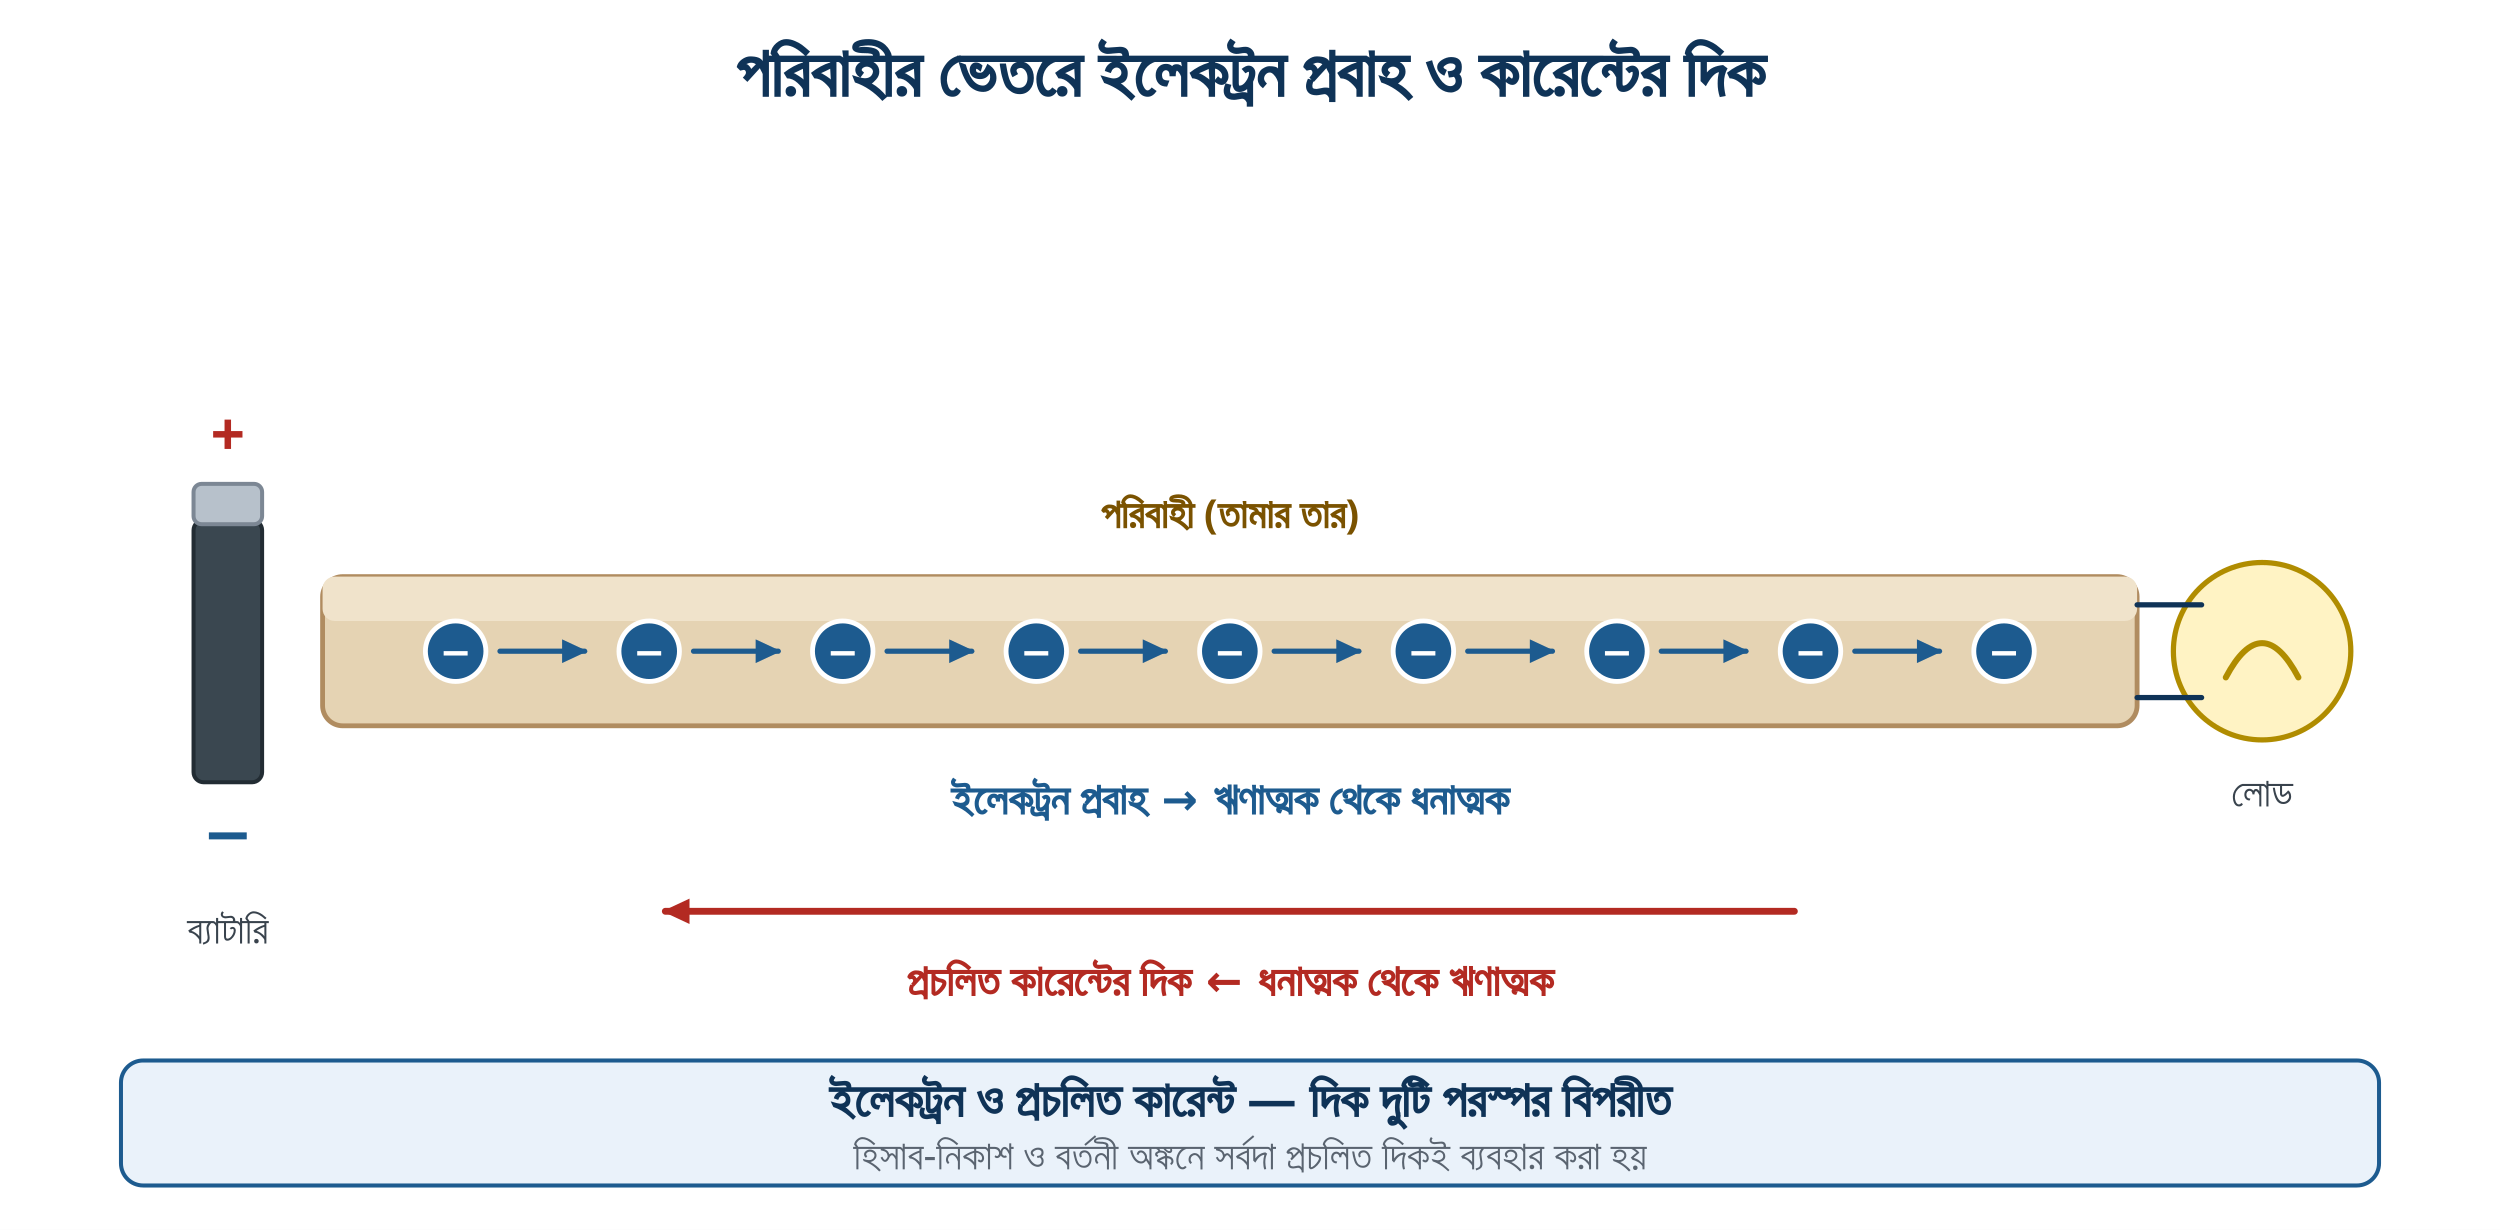
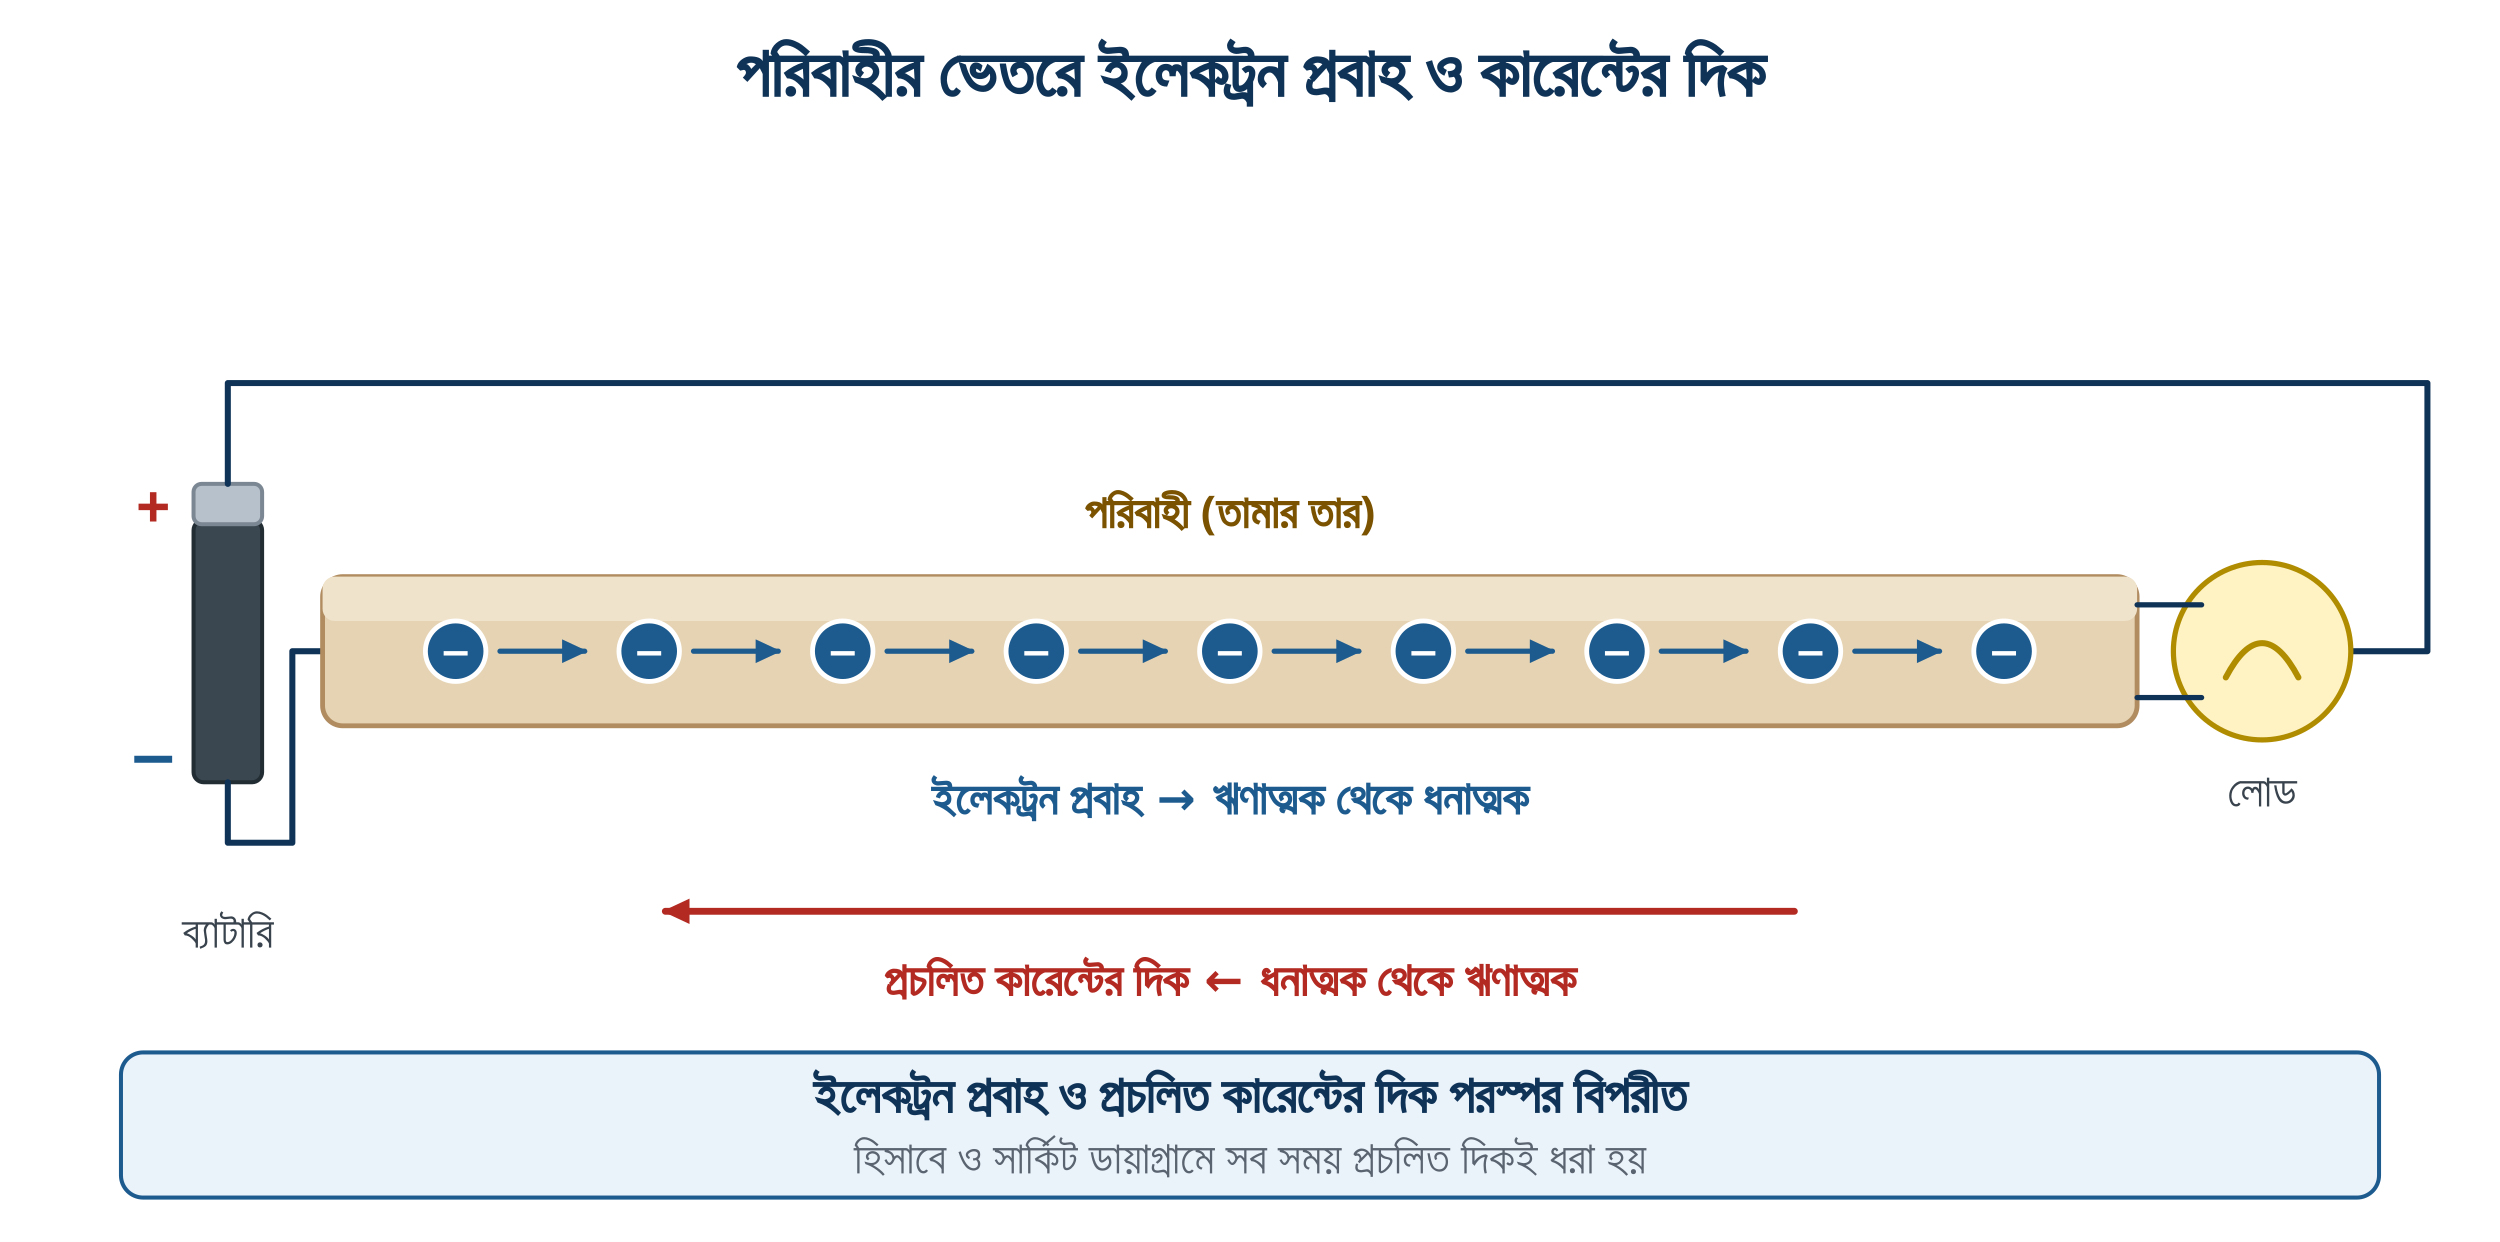
- <svg xmlns="http://www.w3.org/2000/svg" width="1240" height="610" viewBox="0 0 1240 610">
+ <svg xmlns="http://www.w3.org/2000/svg" width="1240" height="616" viewBox="0 0 1240 616">
  <defs>
    <marker id="are" viewBox="0 0 10 10" refX="8.5" refY="5" markerUnits="userSpaceOnUse" markerWidth="14" markerHeight="14" orient="auto-start-reverse">
      <path d="M 0.5 0.8 L 9.5 5 L 0.5 9.2 z" fill="#1D5B8F" />
    </marker>
    <marker id="arc" viewBox="0 0 10 10" refX="8.5" refY="5" markerUnits="userSpaceOnUse" markerWidth="15" markerHeight="15" orient="auto-start-reverse">
      <path d="M 0.5 0.8 L 9.5 5 L 0.5 9.2 z" fill="#B32A22" />
    </marker>
  </defs>
-   <rect width="1240" height="610" fill="#FFFFFF" />
+   <rect width="1240" height="616" fill="#FFFFFF" />
  <text x="620.0" y="48.0" font-family="Kalpurush" font-size="34" font-weight="700" fill="#0F3357" text-anchor="middle">পরিবাহীর ভেতরে ইলেকট্রন প্রবাহ ও কারেন্টের দিক</text>
  <rect x="96.0" y="258.0" width="34.0" height="130.0" rx="5" fill="#3A4750" stroke="#222C33" stroke-width="2" />
  <rect x="96.0" y="240.0" width="34.0" height="20.0" rx="4" fill="#B7C1CB" stroke="#7C8794" stroke-width="2" />
-   <text x="113.0" y="226.0" font-family="Kalpurush" font-size="30" font-weight="700" fill="#B32A22" text-anchor="middle">+</text>
-   <text x="113.0" y="424.0" font-family="Kalpurush" font-size="30" font-weight="700" fill="#1D5B8F" text-anchor="middle">−</text>
-   <text x="113.0" y="468.0" font-family="Kalpurush" font-size="20" font-weight="600" fill="#39434D" text-anchor="middle">ব্যাটারি</text>
+   <text x="76.0" y="262.0" font-family="Kalpurush" font-size="30" font-weight="700" fill="#B32A22" text-anchor="middle">+</text>
+   <text x="76.0" y="386.0" font-family="Kalpurush" font-size="30" font-weight="700" fill="#1D5B8F" text-anchor="middle">−</text>
+   <text x="113.0" y="470.0" font-family="Kalpurush" font-size="22.5" font-weight="600" fill="#39434D" text-anchor="middle">ব্যাটারি</text>
+   <path d="M 113 388 L 113 418 L 145 418 L 145 323 L 160 323" fill="none" stroke="#0F3357" stroke-width="3" stroke-linecap="round" stroke-linejoin="round" />
+   <path d="M 1166 323 L 1204 323 L 1204 190 L 113 190 L 113 240" fill="none" stroke="#0F3357" stroke-width="3" stroke-linecap="round" stroke-linejoin="round" />
  <rect x="160.0" y="286.0" width="900.0" height="74.0" rx="10" fill="#E5D3B3" stroke="#B08C60" stroke-width="2.4" />
  <rect x="160.0" y="286.0" width="900.0" height="22.0" rx="6" fill="#F0E3CB" stroke="none" stroke-width="0" />
-   <text x="610.0" y="262.0" font-family="Kalpurush" font-size="20" font-weight="700" fill="#7A5200" text-anchor="middle">পরিবাহী (তামার তার)</text>
+   <text x="610.0" y="262.0" font-family="Kalpurush" font-size="22.5" font-weight="700" fill="#7A5200" text-anchor="middle">পরিবাহী (তামার তার)</text>
  <circle cx="1122.0" cy="323.0" r="44.0" fill="#FFF3C4" stroke="#B08C00" stroke-width="2.6" />
  <path d="M 1104 336 q 18 -34 36 0" fill="none" stroke="#B08C00" stroke-width="3" stroke-linecap="round" stroke-linejoin="round" />
-   <text x="1122.0" y="400.0" font-family="Kalpurush" font-size="20" font-weight="600" fill="#39434D" text-anchor="middle">লোড</text>
+   <text x="1122.0" y="400.0" font-family="Kalpurush" font-size="22.5" font-weight="600" fill="#39434D" text-anchor="middle">লোড</text>
  <path d="M 1060 300 L 1092 300" fill="none" stroke="#0F3357" stroke-width="2.6" stroke-linecap="round" stroke-linejoin="round" />
  <path d="M 1060 346 L 1092 346" fill="none" stroke="#0F3357" stroke-width="2.6" stroke-linecap="round" stroke-linejoin="round" />
  <circle cx="226.0" cy="323.0" r="15.0" fill="#1D5B8F" stroke="#FFFFFF" stroke-width="2.4" />
  <text x="226.0" y="330.0" font-family="Kalpurush" font-size="19" font-weight="700" fill="#FFFFFF" text-anchor="middle">−</text>
  <path d="M 248.0 323 L 290.0 323" fill="none" stroke="#1D5B8F" stroke-width="2.6" stroke-linecap="round" stroke-linejoin="round" marker-end="url(#are)" />
  <circle cx="322.0" cy="323.0" r="15.0" fill="#1D5B8F" stroke="#FFFFFF" stroke-width="2.4" />
  <text x="322.0" y="330.0" font-family="Kalpurush" font-size="19" font-weight="700" fill="#FFFFFF" text-anchor="middle">−</text>
  <path d="M 344.0 323 L 386.0 323" fill="none" stroke="#1D5B8F" stroke-width="2.6" stroke-linecap="round" stroke-linejoin="round" marker-end="url(#are)" />
  <circle cx="418.0" cy="323.0" r="15.0" fill="#1D5B8F" stroke="#FFFFFF" stroke-width="2.4" />
  <text x="418.0" y="330.0" font-family="Kalpurush" font-size="19" font-weight="700" fill="#FFFFFF" text-anchor="middle">−</text>
  <path d="M 440.0 323 L 482.0 323" fill="none" stroke="#1D5B8F" stroke-width="2.6" stroke-linecap="round" stroke-linejoin="round" marker-end="url(#are)" />
  <circle cx="514.0" cy="323.0" r="15.0" fill="#1D5B8F" stroke="#FFFFFF" stroke-width="2.4" />
  <text x="514.0" y="330.0" font-family="Kalpurush" font-size="19" font-weight="700" fill="#FFFFFF" text-anchor="middle">−</text>
  <path d="M 536.0 323 L 578.0 323" fill="none" stroke="#1D5B8F" stroke-width="2.6" stroke-linecap="round" stroke-linejoin="round" marker-end="url(#are)" />
  <circle cx="610.0" cy="323.0" r="15.0" fill="#1D5B8F" stroke="#FFFFFF" stroke-width="2.4" />
  <text x="610.0" y="330.0" font-family="Kalpurush" font-size="19" font-weight="700" fill="#FFFFFF" text-anchor="middle">−</text>
  <path d="M 632.0 323 L 674.0 323" fill="none" stroke="#1D5B8F" stroke-width="2.6" stroke-linecap="round" stroke-linejoin="round" marker-end="url(#are)" />
  <circle cx="706.0" cy="323.0" r="15.0" fill="#1D5B8F" stroke="#FFFFFF" stroke-width="2.4" />
  <text x="706.0" y="330.0" font-family="Kalpurush" font-size="19" font-weight="700" fill="#FFFFFF" text-anchor="middle">−</text>
  <path d="M 728.0 323 L 770.0 323" fill="none" stroke="#1D5B8F" stroke-width="2.6" stroke-linecap="round" stroke-linejoin="round" marker-end="url(#are)" />
  <circle cx="802.0" cy="323.0" r="15.0" fill="#1D5B8F" stroke="#FFFFFF" stroke-width="2.4" />
  <text x="802.0" y="330.0" font-family="Kalpurush" font-size="19" font-weight="700" fill="#FFFFFF" text-anchor="middle">−</text>
  <path d="M 824.0 323 L 866.0 323" fill="none" stroke="#1D5B8F" stroke-width="2.6" stroke-linecap="round" stroke-linejoin="round" marker-end="url(#are)" />
  <circle cx="898.0" cy="323.0" r="15.0" fill="#1D5B8F" stroke="#FFFFFF" stroke-width="2.4" />
  <text x="898.0" y="330.0" font-family="Kalpurush" font-size="19" font-weight="700" fill="#FFFFFF" text-anchor="middle">−</text>
  <path d="M 920.0 323 L 962.0 323" fill="none" stroke="#1D5B8F" stroke-width="2.6" stroke-linecap="round" stroke-linejoin="round" marker-end="url(#are)" />
  <circle cx="994.0" cy="323.0" r="15.0" fill="#1D5B8F" stroke="#FFFFFF" stroke-width="2.4" />
  <text x="994.0" y="330.0" font-family="Kalpurush" font-size="19" font-weight="700" fill="#FFFFFF" text-anchor="middle">−</text>
-   <text x="610.0" y="404.0" font-family="Kalpurush" font-size="21.5" font-weight="700" fill="#1D5B8F" text-anchor="middle">ইলেকট্রন প্রবাহ  →  ঋণাত্মক থেকে ধনাত্মক</text>
+   <text x="610.0" y="404.0" font-family="Kalpurush" font-size="23" font-weight="700" fill="#1D5B8F" text-anchor="middle">ইলেকট্রন প্রবাহ  →  ঋণাত্মক থেকে ধনাত্মক</text>
  <path d="M 890 452 L 330 452" fill="none" stroke="#B32A22" stroke-width="3.4" stroke-linecap="round" stroke-linejoin="round" marker-end="url(#arc)" />
-   <text x="610.0" y="494.0" font-family="Kalpurush" font-size="21.5" font-weight="700" fill="#B32A22" text-anchor="middle">প্রচলিত কারেন্টের দিক  ←  ধনাত্মক থেকে ঋণাত্মক</text>
-   <rect x="60.0" y="526.0" width="1120.0" height="62.0" rx="11" fill="#EAF2FA" stroke="#1D5B8F" stroke-width="2" />
-   <text x="620.0" y="554.0" font-family="Kalpurush" font-size="24.5" font-weight="700" fill="#0F3357" text-anchor="middle">ইলেকট্রন ও প্রচলিত কারেন্ট — দিক দুটি পরস্পর বিপরীত</text>
-   <text x="620.0" y="580.0" font-family="Kalpurush" font-size="20" font-weight="400" fill="#5A6470" text-anchor="middle">হিসাব-নিকাশ ও বর্তনী অঙ্কনে সর্বদা প্রচলিত দিকই ব্যবহার করা হয়</text>
+   <text x="610.0" y="494.0" font-family="Kalpurush" font-size="23" font-weight="700" fill="#B32A22" text-anchor="middle">প্রচলিত কারেন্টের দিক  ←  ধনাত্মক থেকে ঋণাত্মক</text>
+   <rect x="60.0" y="522.0" width="1120.0" height="72.0" rx="11" fill="#EAF2FA" stroke="#1D5B8F" stroke-width="2" />
+   <text x="620.0" y="552.0" font-family="Kalpurush" font-size="25.5" font-weight="700" fill="#0F3357" text-anchor="middle">ইলেকট্রন প্রবাহ ও প্রচলিত কারেন্টের দিক পরস্পর বিপরীত</text>
+   <text x="620.0" y="582.0" font-family="Kalpurush" font-size="22.5" font-weight="400" fill="#5A6470" text-anchor="middle">হিসাবে ও সার্কিট ডায়াগ্রামে সব সময় প্রচলিত দিকই ধরা হয়</text>
</svg>
